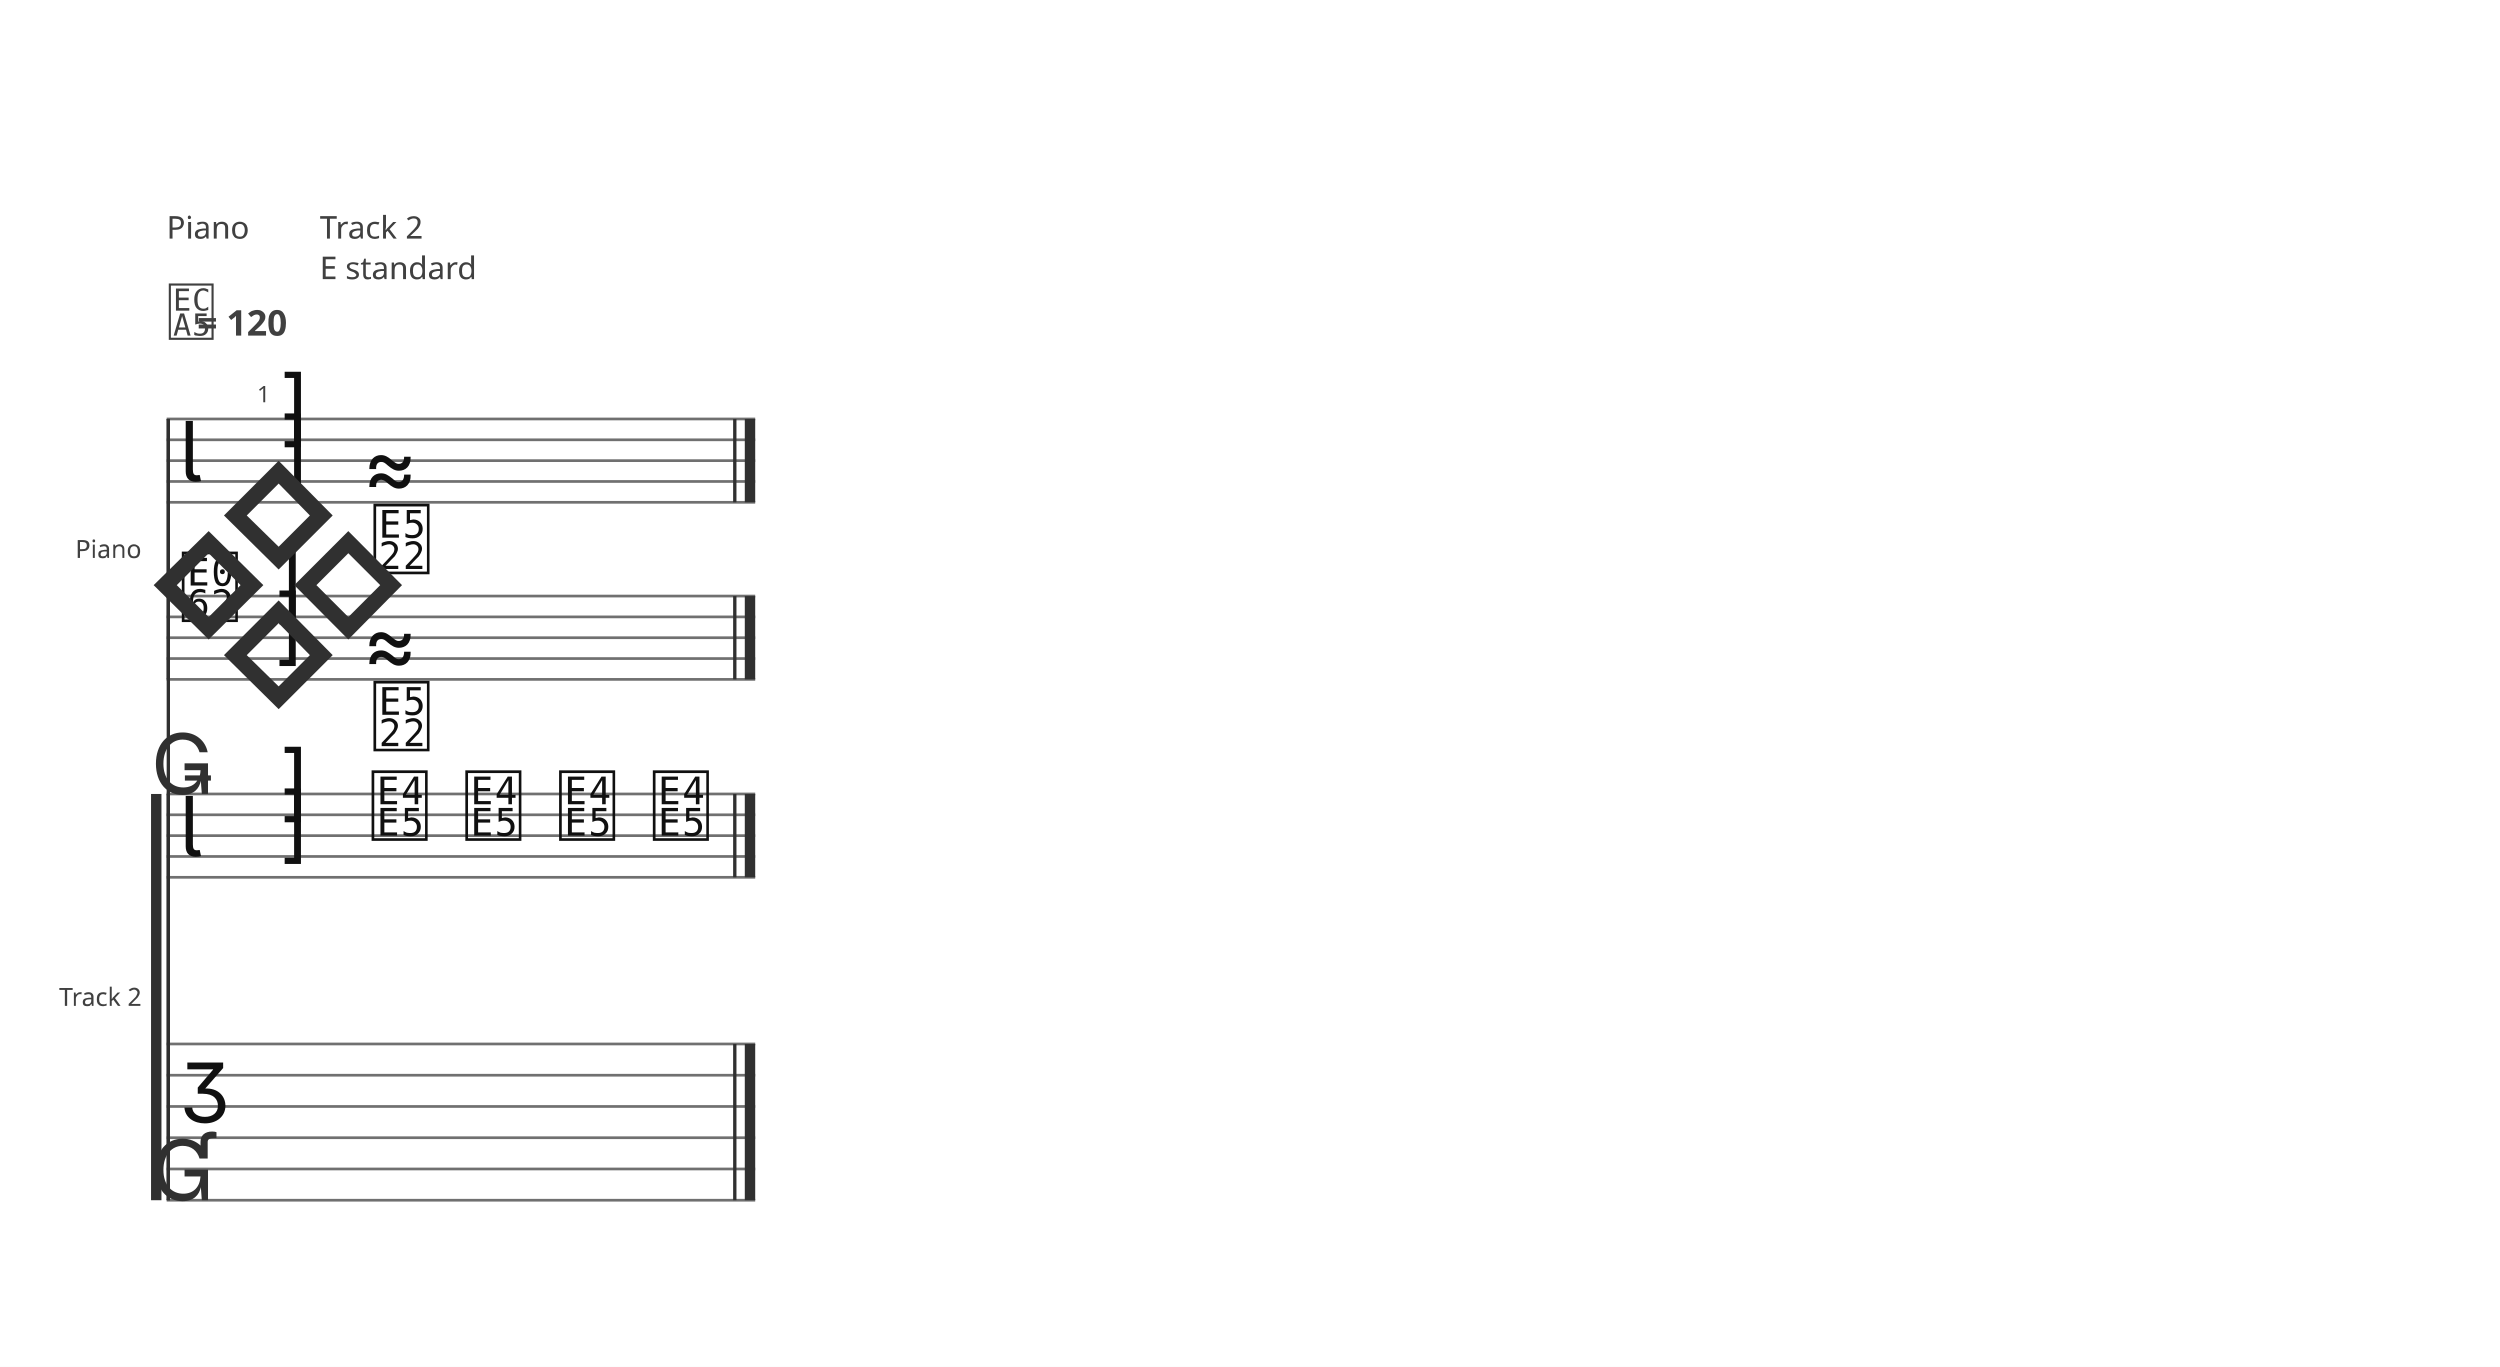
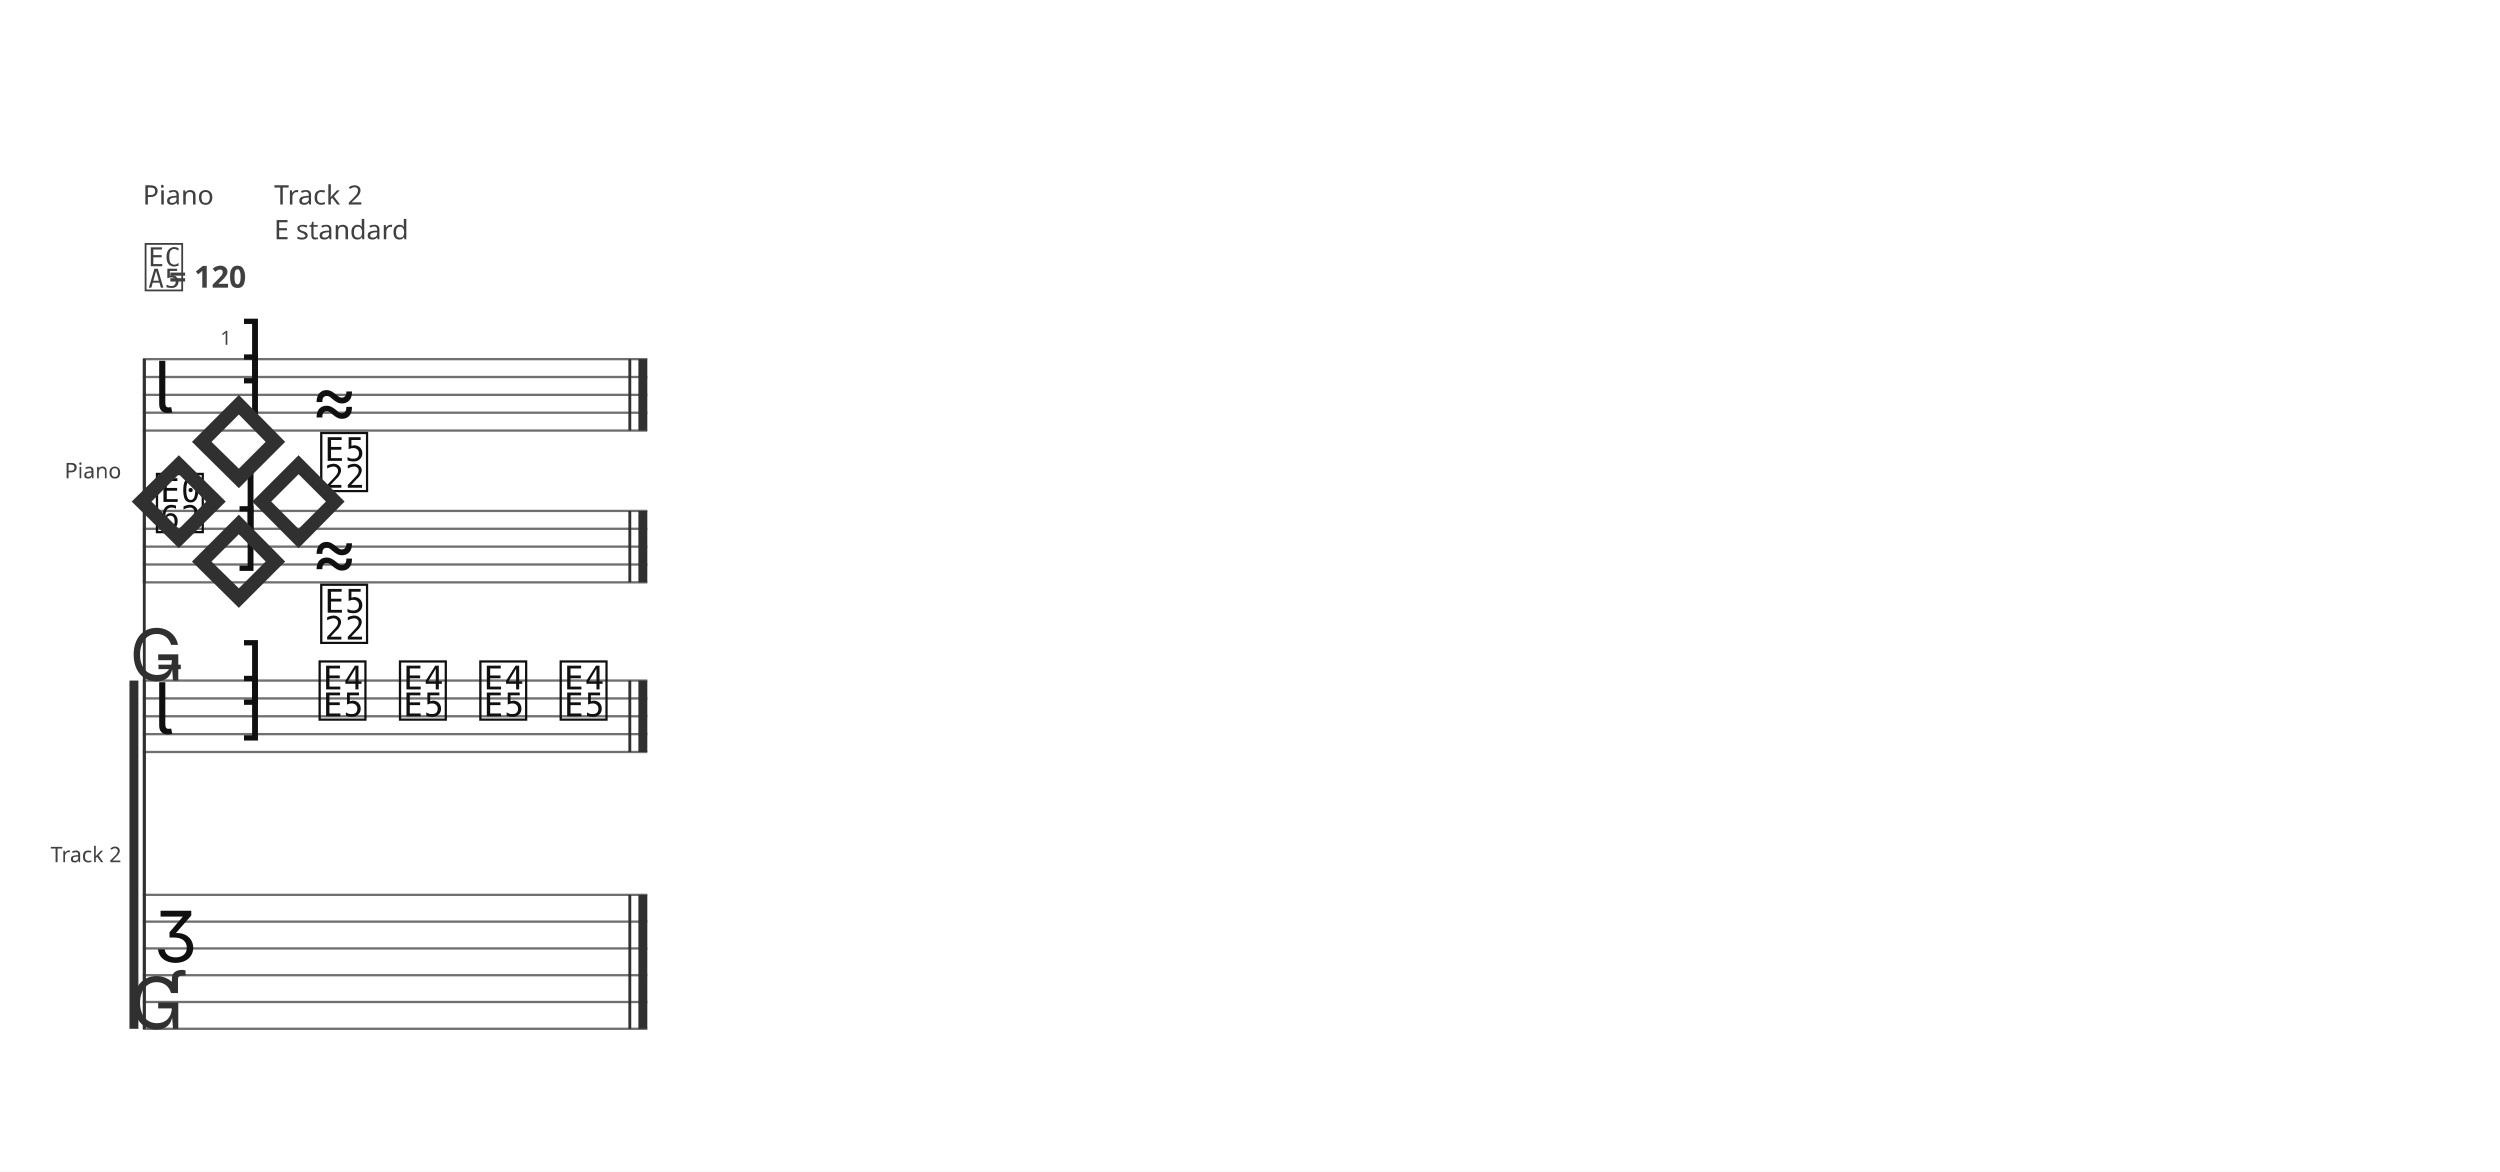
- <svg xmlns="http://www.w3.org/2000/svg" width="210mm" height="114.82mm" viewBox="0 0 120 65.61">
+ <svg xmlns="http://www.w3.org/2000/svg" width="210mm" height="98.42mm" viewBox="0 0 140 65.61">
  <rect width="100%" height="100%" fill="#ffffff" />
  <text x="8" y="11.45" font-family="Noto Sans" font-size="1.5" fill="#404040">Piano</text>
  <text x="15.35" y="11.45" font-family="Noto Sans" font-size="1.5" fill="#404040">Track 2</text>
  <text x="15.35" y="13.4" font-family="Noto Sans" font-size="1.5" fill="#404040">E standard</text>
  <text x="9.46" y="16.11" font-family="Noto Sans" font-size="1.7" font-weight="bold" fill="#404040">= 120</text>
  <text x="8" y="16.11" font-family="Bravura" font-size="3.2" fill="#404040" data-glyph="metNoteQuarterUp"></text>
  <line x1="8" y1="20.11" x2="36.25" y2="20.11" stroke="#707070" stroke-width="0.13" />
  <line x1="8" y1="21.11" x2="36.25" y2="21.11" stroke="#707070" stroke-width="0.13" />
  <line x1="8" y1="22.11" x2="36.25" y2="22.11" stroke="#707070" stroke-width="0.13" />
  <line x1="8" y1="23.11" x2="36.25" y2="23.11" stroke="#707070" stroke-width="0.13" />
  <line x1="8" y1="24.11" x2="36.25" y2="24.11" stroke="#707070" stroke-width="0.13" />
  <text x="8.6" y="23.11" font-family="Bravura" font-size="4" fill="#101010" data-glyph="gClef"></text>
  <text x="12.34" y="19.31" font-family="Noto Sans" font-size="1.1" fill="#404040">1</text>
  <text x="13.43" y="21.11" font-family="Bravura" font-size="4" fill="#101010" data-glyph="timeSig4"></text>
  <text x="13.43" y="23.11" font-family="Bravura" font-size="4" fill="#101010" data-glyph="timeSig4"></text>
  <text x="17.4" y="24.11" font-family="Bravura" font-size="4" fill="#101010" data-glyph="noteheadWhole"></text>
  <text x="17.8" y="27.31" font-family="Bravura" font-size="4" fill="#101010" data-glyph="dynamicForte"></text>
  <line x1="35.27" y1="20.11" x2="35.27" y2="24.11" stroke="#303030" stroke-width="0.16" />
  <line x1="36" y1="20.11" x2="36" y2="24.11" stroke="#303030" stroke-width="0.5" />
  <line x1="8" y1="28.61" x2="36.25" y2="28.61" stroke="#707070" stroke-width="0.13" />
  <line x1="8" y1="29.61" x2="36.25" y2="29.61" stroke="#707070" stroke-width="0.13" />
  <line x1="8" y1="30.61" x2="36.25" y2="30.61" stroke="#707070" stroke-width="0.13" />
  <line x1="8" y1="31.61" x2="36.25" y2="31.61" stroke="#707070" stroke-width="0.13" />
  <line x1="8" y1="32.61" x2="36.25" y2="32.61" stroke="#707070" stroke-width="0.13" />
  <text x="8.6" y="29.61" font-family="Bravura" font-size="4" fill="#101010" data-glyph="fClef"></text>
  <text x="13.18" y="29.61" font-family="Bravura" font-size="4" fill="#101010" data-glyph="timeSig4"></text>
  <text x="13.18" y="31.61" font-family="Bravura" font-size="4" fill="#101010" data-glyph="timeSig4"></text>
  <text x="17.4" y="32.61" font-family="Bravura" font-size="4" fill="#101010" data-glyph="noteheadWhole"></text>
  <text x="17.8" y="35.81" font-family="Bravura" font-size="4" fill="#101010" data-glyph="dynamicForte"></text>
  <line x1="35.27" y1="28.61" x2="35.27" y2="32.61" stroke="#303030" stroke-width="0.16" />
  <line x1="36" y1="28.61" x2="36" y2="32.61" stroke="#303030" stroke-width="0.5" />
  <line x1="8.08" y1="20.11" x2="8.08" y2="32.61" stroke="#303030" stroke-width="0.16" />
  <text x="6.78" y="32.62" font-family="Bravura" font-size="12.48" fill="#303030" data-glyph="brace"></text>
  <text x="6.8" y="26.78" font-family="Noto Sans" font-size="1.2" text-anchor="end" fill="#404040">Piano</text>
  <line x1="8" y1="50.11" x2="36.25" y2="50.11" stroke="#707070" stroke-width="0.13" />
  <line x1="8" y1="51.61" x2="36.25" y2="51.61" stroke="#707070" stroke-width="0.13" />
  <line x1="8" y1="53.11" x2="36.25" y2="53.11" stroke="#707070" stroke-width="0.13" />
  <line x1="8" y1="54.61" x2="36.25" y2="54.61" stroke="#707070" stroke-width="0.13" />
  <line x1="8" y1="56.11" x2="36.25" y2="56.11" stroke="#707070" stroke-width="0.13" />
  <line x1="8" y1="57.61" x2="36.25" y2="57.61" stroke="#707070" stroke-width="0.13" />
  <text x="8.6" y="53.89" font-family="Bravura" font-size="3.97" fill="#101010" data-glyph="6stringTabClef"></text>
  <line x1="8" y1="38.11" x2="36.25" y2="38.11" stroke="#707070" stroke-width="0.13" />
  <line x1="8" y1="39.11" x2="36.25" y2="39.11" stroke="#707070" stroke-width="0.13" />
  <line x1="8" y1="40.11" x2="36.25" y2="40.11" stroke="#707070" stroke-width="0.13" />
  <line x1="8" y1="41.11" x2="36.25" y2="41.11" stroke="#707070" stroke-width="0.13" />
  <line x1="8" y1="42.11" x2="36.25" y2="42.11" stroke="#707070" stroke-width="0.13" />
  <text x="8.6" y="41.11" font-family="Bravura" font-size="4" fill="#101010" data-glyph="gClef"></text>
  <text x="13.43" y="39.11" font-family="Bravura" font-size="4" fill="#101010" data-glyph="timeSig4"></text>
  <text x="13.43" y="41.11" font-family="Bravura" font-size="4" fill="#101010" data-glyph="timeSig4"></text>
  <text x="17.71" y="40.11" font-family="Bravura" font-size="4" fill="#101010" data-glyph="restQuarter"></text>
  <text x="22.21" y="40.11" font-family="Bravura" font-size="4" fill="#101010" data-glyph="restQuarter"></text>
  <text x="26.71" y="40.11" font-family="Bravura" font-size="4" fill="#101010" data-glyph="restQuarter"></text>
  <text x="31.21" y="40.11" font-family="Bravura" font-size="4" fill="#101010" data-glyph="restQuarter"></text>
  <line x1="35.27" y1="50.11" x2="35.27" y2="57.61" stroke="#303030" stroke-width="0.16" />
  <line x1="36" y1="50.11" x2="36" y2="57.61" stroke="#303030" stroke-width="0.5" />
  <line x1="35.27" y1="38.11" x2="35.27" y2="42.11" stroke="#303030" stroke-width="0.16" />
  <line x1="36" y1="38.11" x2="36" y2="42.11" stroke="#303030" stroke-width="0.5" />
  <line x1="8.08" y1="38.11" x2="8.08" y2="57.61" stroke="#303030" stroke-width="0.16" />
  <line x1="7.5" y1="38.11" x2="7.5" y2="57.61" stroke="#303030" stroke-width="0.5" />
  <text x="7.25" y="38.11" font-family="Bravura" font-size="4" fill="#303030" data-glyph="bracketTop"></text>
  <text x="7.25" y="57.61" font-family="Bravura" font-size="4" fill="#303030" data-glyph="bracketBottom"></text>
  <text x="6.8" y="48.28" font-family="Noto Sans" font-size="1.2" text-anchor="end" fill="#404040">Track 2</text>
  <line x1="8.08" y1="20.11" x2="8.08" y2="57.61" stroke="#303030" stroke-width="0.16" />
</svg>
